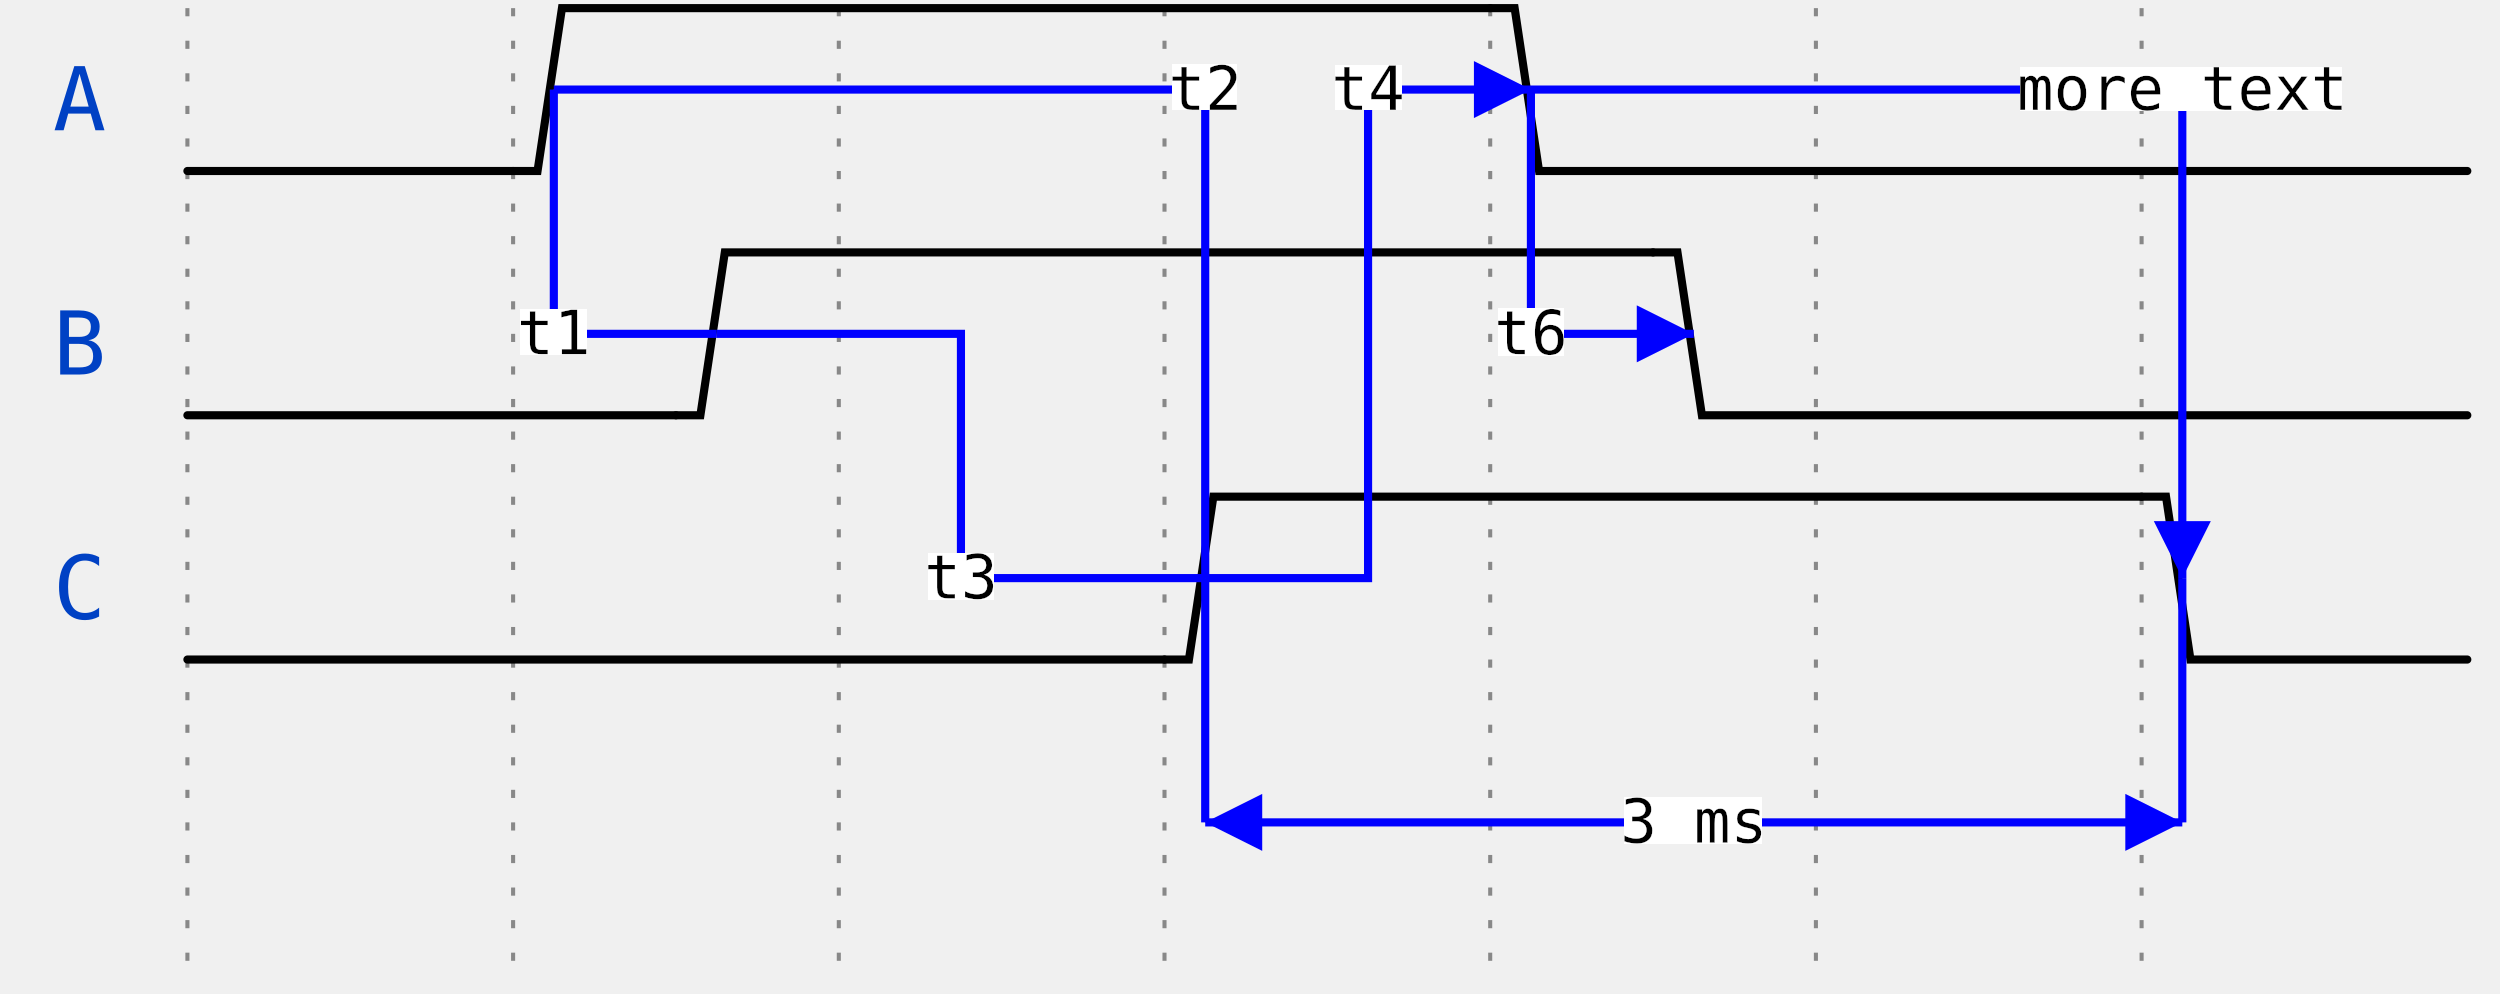
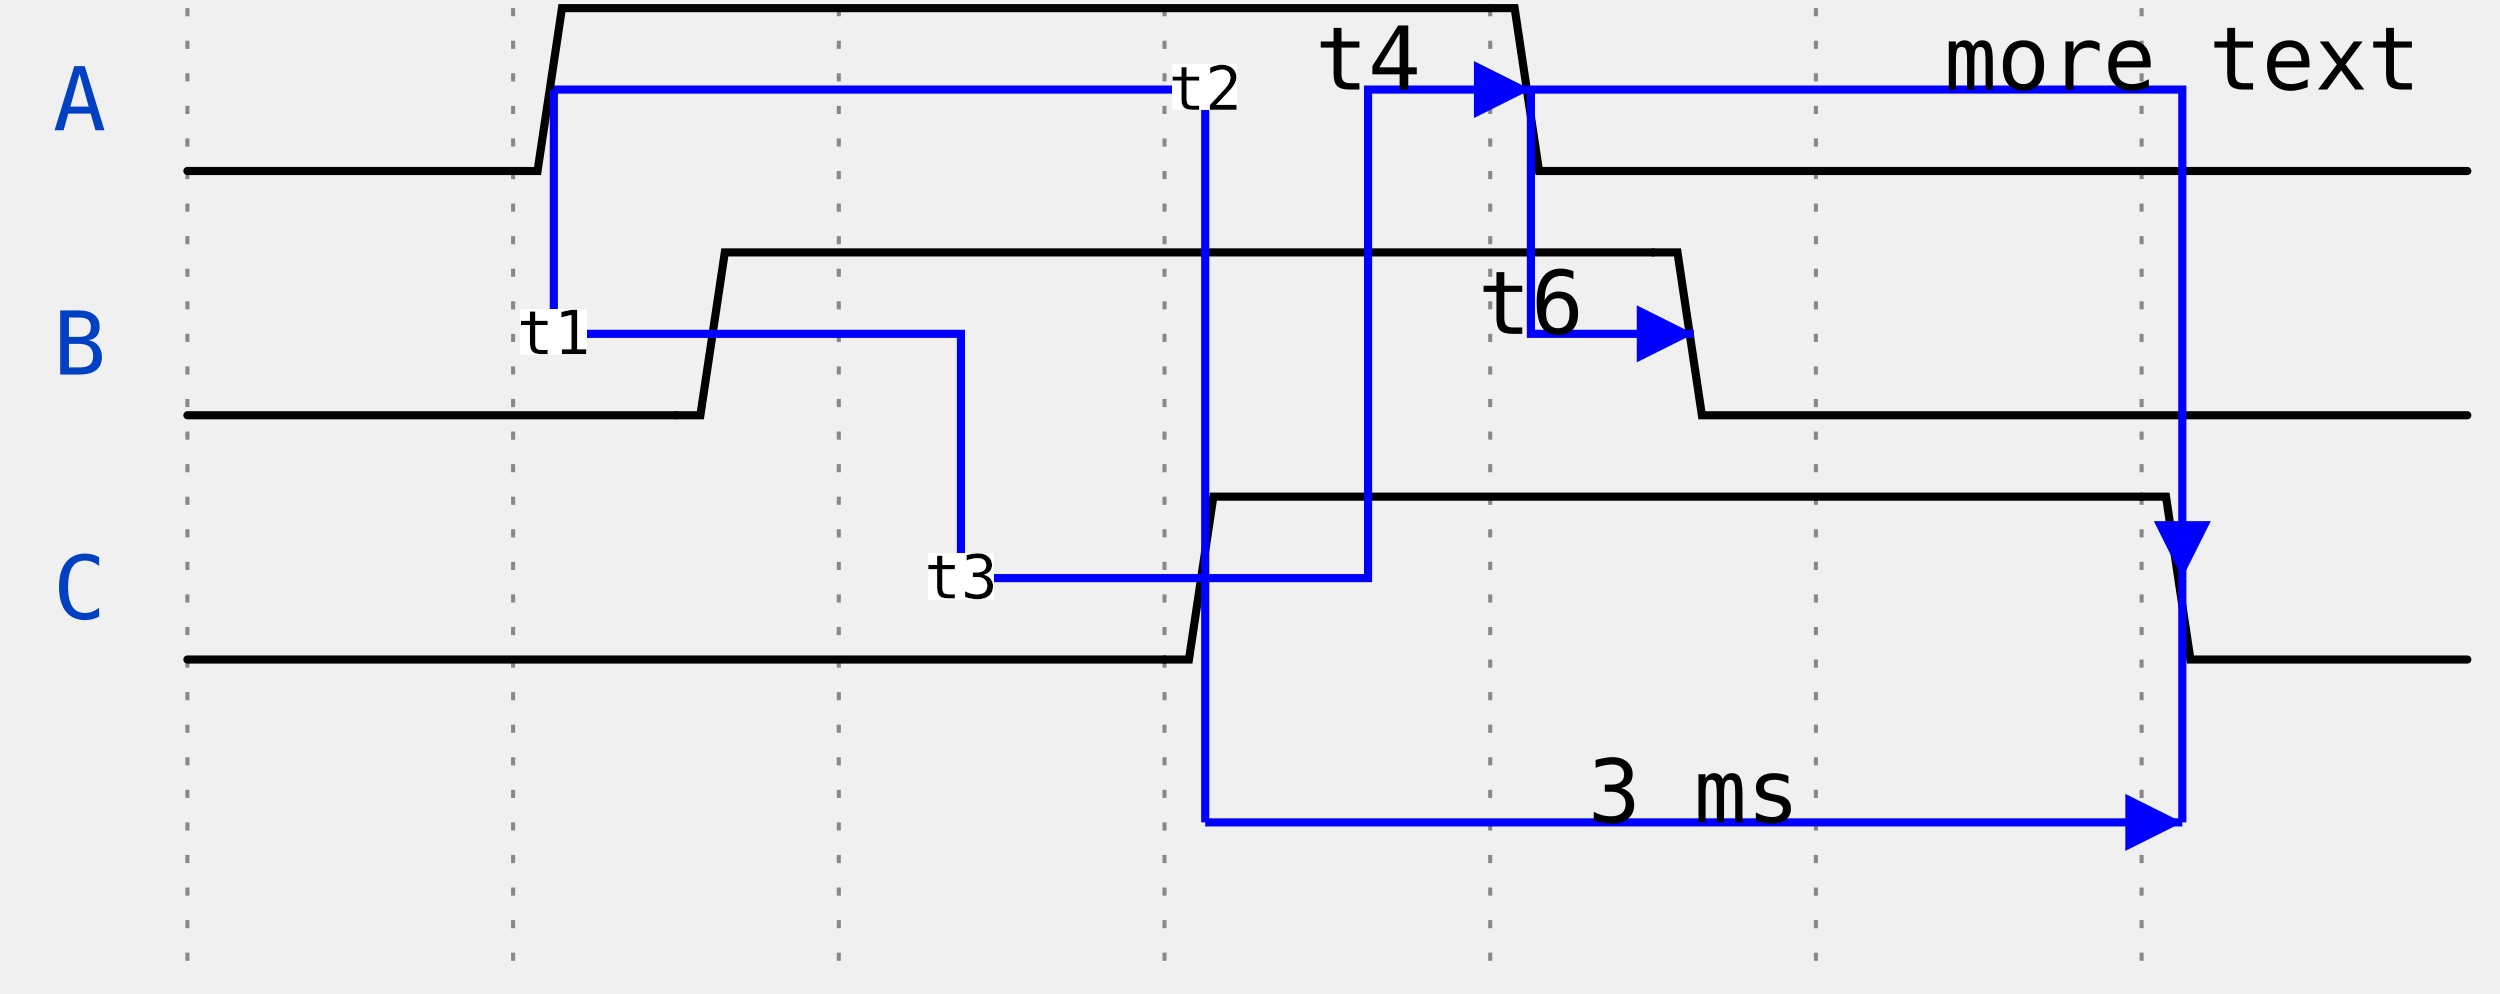
<svg xmlns="http://www.w3.org/2000/svg" width="302" height="120.0" viewBox="-1 -1 303 122.0" overflow="hidden">
  <style>
text{font-size:0.9em;
    font-style:normal;
    font-variant:normal;
    font-weight:500;
    font-stretch:normal;
    text-align:center;
    fill-opacity:1;
    font-family:fira mono, droid sans mono, monospace;}
.muted{fill:#aaa}
.warning{fill:#f6b900}
.error{fill:#f60000}
.info, .title{fill:#0041c4}
.success{fill:#00ab00}
.attr{font-size:9px;}
.h1{font-size:18.31px;font-weight:bold}
.border{stroke-width: 1.25px; stroke: #000}
.h2{font-size:14.65px;font-weight:bold}
.h3{font-size:11.72px;font-weight:bold}
.h4{font-size:9.38px;font-weight:bold}
.h5{font-size:7.50px;font-weight:bold}
.h6{font-size:6px;font-weight:bold}
.s0, .s1, .path{fill:none;
    stroke:#000;
    stroke-width:1;
    stroke-linecap:round;
    stroke-linejoin:miter;
    stroke-miterlimit:4;
    stroke-opacity:1;
    stroke-dasharray:none}
.stripe{fill:none;
    stroke:#000;
    stroke-width:0.5;
    stroke-linecap:round;
    stroke-linejoin:miter;
    stroke-miterlimit:4;
    stroke-opacity:1;
    stroke-dasharray:none}
.arrow{fill:#000000;fill-opacity:1;stroke:none}
.hide{fill:#ffffff;fill-opacity:1;stroke:2}
.s3 &gt; polygon {fill:#ffffb4;fill-opacity:1,stroke:none}
.s4 &gt; polygon {fill:#ffe0b9;fill-opacity:1,stroke:none}
.s5 &gt; polygon {fill:#b9e0ff;fill-opacity:1,stroke:none}
- .ticks {stroke: rgb(136, 136, 136); stroke-width: 0.5; stroke-dasharray: 1,3;}
- .edges {fill:none;stroke:#00F;stroke-width:1}
- .edges.arrowhead {marker-start:url(#arrow); overflow:visible;}
- .edges.arrowtail {marker-end:url(#arrow); overflow:visible;}
- .edges + text {font-size:0.625em; filter: url(#solid); transform: translate(0, 2.5px);}
+ .tick {stroke: rgb(136, 136, 136); stroke-width: 0.5; stroke-dasharray: 1,3;}
+ .edge {fill:none;stroke:#00F;stroke-width:1}
+ .edge-arrowhead {fill:none;stroke:#00F;stroke-width:1;marker-start:url(#arrow); overflow:visible;}
+ .edge-arrowtail {fill:none;stroke:#00F;stroke-width:1;marker-end:url(#arrow); overflow:visible;}
+ .edge + text {font-size:0.625em; filter: url(#solid); transform: translate(0, 2.5px);}
</style>
  <defs>
    <pattern id="diagonalHatch" width="5" height="5" patternTransform="rotate(45 0 0)" patternUnits="userSpaceOnUse">
      <line x1="0" y1="0" x2="0" y2="5" style="stroke:black; stroke-width:1" />
    </pattern>
    <marker id="arrow" viewBox="0 0 10 10" refX="10" refY="5" markerWidth="7" markerHeight="7" markerUnits="userSpaceOnUse" orient="auto-start-reverse" style="fill:#00F;">
      <path d="M 0 0 L 10 5 L 0 10 z" />
    </marker>
    <filter x="0" y="0" width="1" height="1" id="solid">
      <feFlood flood-color="white" />
      <feComposite in="SourceGraphic" />
    </filter>
  </defs>
  <g id="a">
    <g id="ticks_14" transform="translate(20, 0)">
-       <path d="M0,0 L0,120.0" class="ticks" />
-       <path d="M40,0 L40,120.0" class="ticks" />
-       <path d="M80,0 L80,120.0" class="ticks" />
-       <path d="M120,0 L120,120.0" class="ticks" />
-       <path d="M160,0 L160,120.0" class="ticks" />
-       <path d="M200,0 L200,120.0" class="ticks" />
-       <path d="M240,0 L240,120.0" class="ticks" />
+       <path d="M0,0 L0,120.0" class="tick" />
+       <path d="M40,0 L40,120.0" class="tick" />
+       <path d="M80,0 L80,120.0" class="tick" />
+       <path d="M120,0 L120,120.0" class="tick" />
+       <path d="M160,0 L160,120.0" class="tick" />
+       <path d="M200,0 L200,120.0" class="tick" />
+       <path d="M240,0 L240,120.0" class="tick" />
    </g>
    <g id="A" transform="translate(20, 0)">
      <text x="-10" y="15" text-anchor="end" xml:space="preserve" class="title">A</text>
      <g data-symbol="BRICKS.zero" transform="translate(0, 0)" class="s2">
        <path d="M0,20 L3,20 L6,20 L40,20" class="path" />
      </g>
      <g data-symbol="BRICKS.one" transform="translate(40, 0)" class="s2">
        <path d="M0,20 L3,20 L6,0 L120,0" class="path" />
      </g>
      <g data-symbol="BRICKS.zero" transform="translate(160, 0)" class="s2">
        <path d="M0,0 L3,0 L6,20 L120,20" class="path" />
      </g>
    </g>
    <g id="B" transform="translate(20, 30.0)">
      <text x="-10" y="15" text-anchor="end" xml:space="preserve" class="title">B</text>
      <g data-symbol="BRICKS.zero" transform="translate(0, 0)" class="s2">
        <path d="M0,20 L3,20 L6,20 L60.0,20" class="path" />
      </g>
      <g data-symbol="BRICKS.one" transform="translate(60.0, 0)" class="s2">
        <path d="M0,20 L3,20 L6,0 L120,0" class="path" />
      </g>
      <g data-symbol="BRICKS.zero" transform="translate(180.0, 0)" class="s2">
        <path d="M0,0 L3,0 L6,20 L100.0,20" class="path" />
      </g>
    </g>
    <g id="C" transform="translate(20, 60.0)">
      <text x="-10" y="15" text-anchor="end" xml:space="preserve" class="title">C</text>
      <g data-symbol="BRICKS.zero" transform="translate(0, 0)" class="s2">
        <path d="M0,20 L3,20 L6,20 L120,20" class="path" />
      </g>
      <g data-symbol="BRICKS.one" transform="translate(120, 0)" class="s2">
        <path d="M0,20 L3,20 L6,0 L120,0" class="path" />
      </g>
      <g data-symbol="BRICKS.zero" transform="translate(240, 0)" class="s2">
        <path d="M0,0 L3,0 L6,20 L40,20" class="path" />
      </g>
    </g>
  </g>
-   <g id="edges" transform="translate(20, 0)">
+   <g id="edge" transform="translate(20, 0)">
    <g id="edge_10">
-       <path d="M65.0,40.0 L45.0,40.0 45.0,10.0" class="edges " />
+       <path d="M65.0,40.0 L45.0,40.0 45.0,10.0" class="edge" />
      <text x="45.0" y="40.0" text-anchor="middle">t1</text>
    </g>
    <g id="edge_11">
-       <path d="M45.0,10.0 L125.0,10.0 125.0,70.0" class="edges " />
+       <path d="M45.0,10.0 L125.0,10.0 125.0,70.0" class="edge" />
      <text x="125.0" y="10.0" text-anchor="middle">t2</text>
    </g>
    <g id="edge_12">
-       <path d="M65.0,40.0 L95.0,40.0 95.0,70.0 125.0,70.0" class="edges " />
+       <path d="M65.0,40.0 L95.0,40.0 95.0,70.0 125.0,70.0" class="edge" />
      <text x="95.0" y="70.0" text-anchor="middle">t3</text>
    </g>
    <g id="edge_13">
-       <path d="M125.0,70.0 L145.0,70.0 145.0,10.0 165.0,10.0" class="edges arrowtail " />
+       <path d="M125.0,70.0 L145.0,70.0 145.0,10.0 165.0,10.0" class="edge-arrowtail " />
      <text x="145.0" y="10.0" text-anchor="middle">t4</text>
    </g>
    <g id="edge_14">
-       <path d="M165.0,10.0 L245.0,10.0 245.0,70.0" class="edges arrowtail " />
+       <path d="M165.0,10.0 L245.0,10.0 245.0,70.0" class="edge-arrowtail " />
      <text x="245.0" y="10.0" text-anchor="middle">more text</text>
    </g>
    <g id="edge_15">
-       <path d="M165.0,10.0 L165.0,40.0 185.0,40.0" class="edges arrowtail " />
+       <path d="M165.0,10.0 L165.0,40.0 185.0,40.0" class="edge-arrowtail " />
      <text x="165.0" y="40.0" text-anchor="middle">t6</text>
    </g>
    <g id="edge_16">
-       <path d="M125.0,70.0 L125.0,100.0" class="edges " />
+       <path d="M125.0,70.0 L125.0,100.0" class="edge" />
      <text x="125.0" y="85.0" text-anchor="middle" />
    </g>
    <g id="edge_17">
-       <path d="M245.0,70.0 L245.0,100.0" class="edges " />
+       <path d="M245.0,70.0 L245.0,100.0" class="edge" />
      <text x="245.0" y="85.0" text-anchor="middle" />
    </g>
    <g id="edge_18">
-       <path d="M125.0,100.0 L245.0,100.0" class="edges arrowtail arrowhead " />
+       <path d="M125.0,100.0 L245.0,100.0" class="edge-arrowtail -arrowhead " />
      <text x="185.0" y="100.0" text-anchor="middle">3 ms</text>
    </g>
  </g>
</svg>
